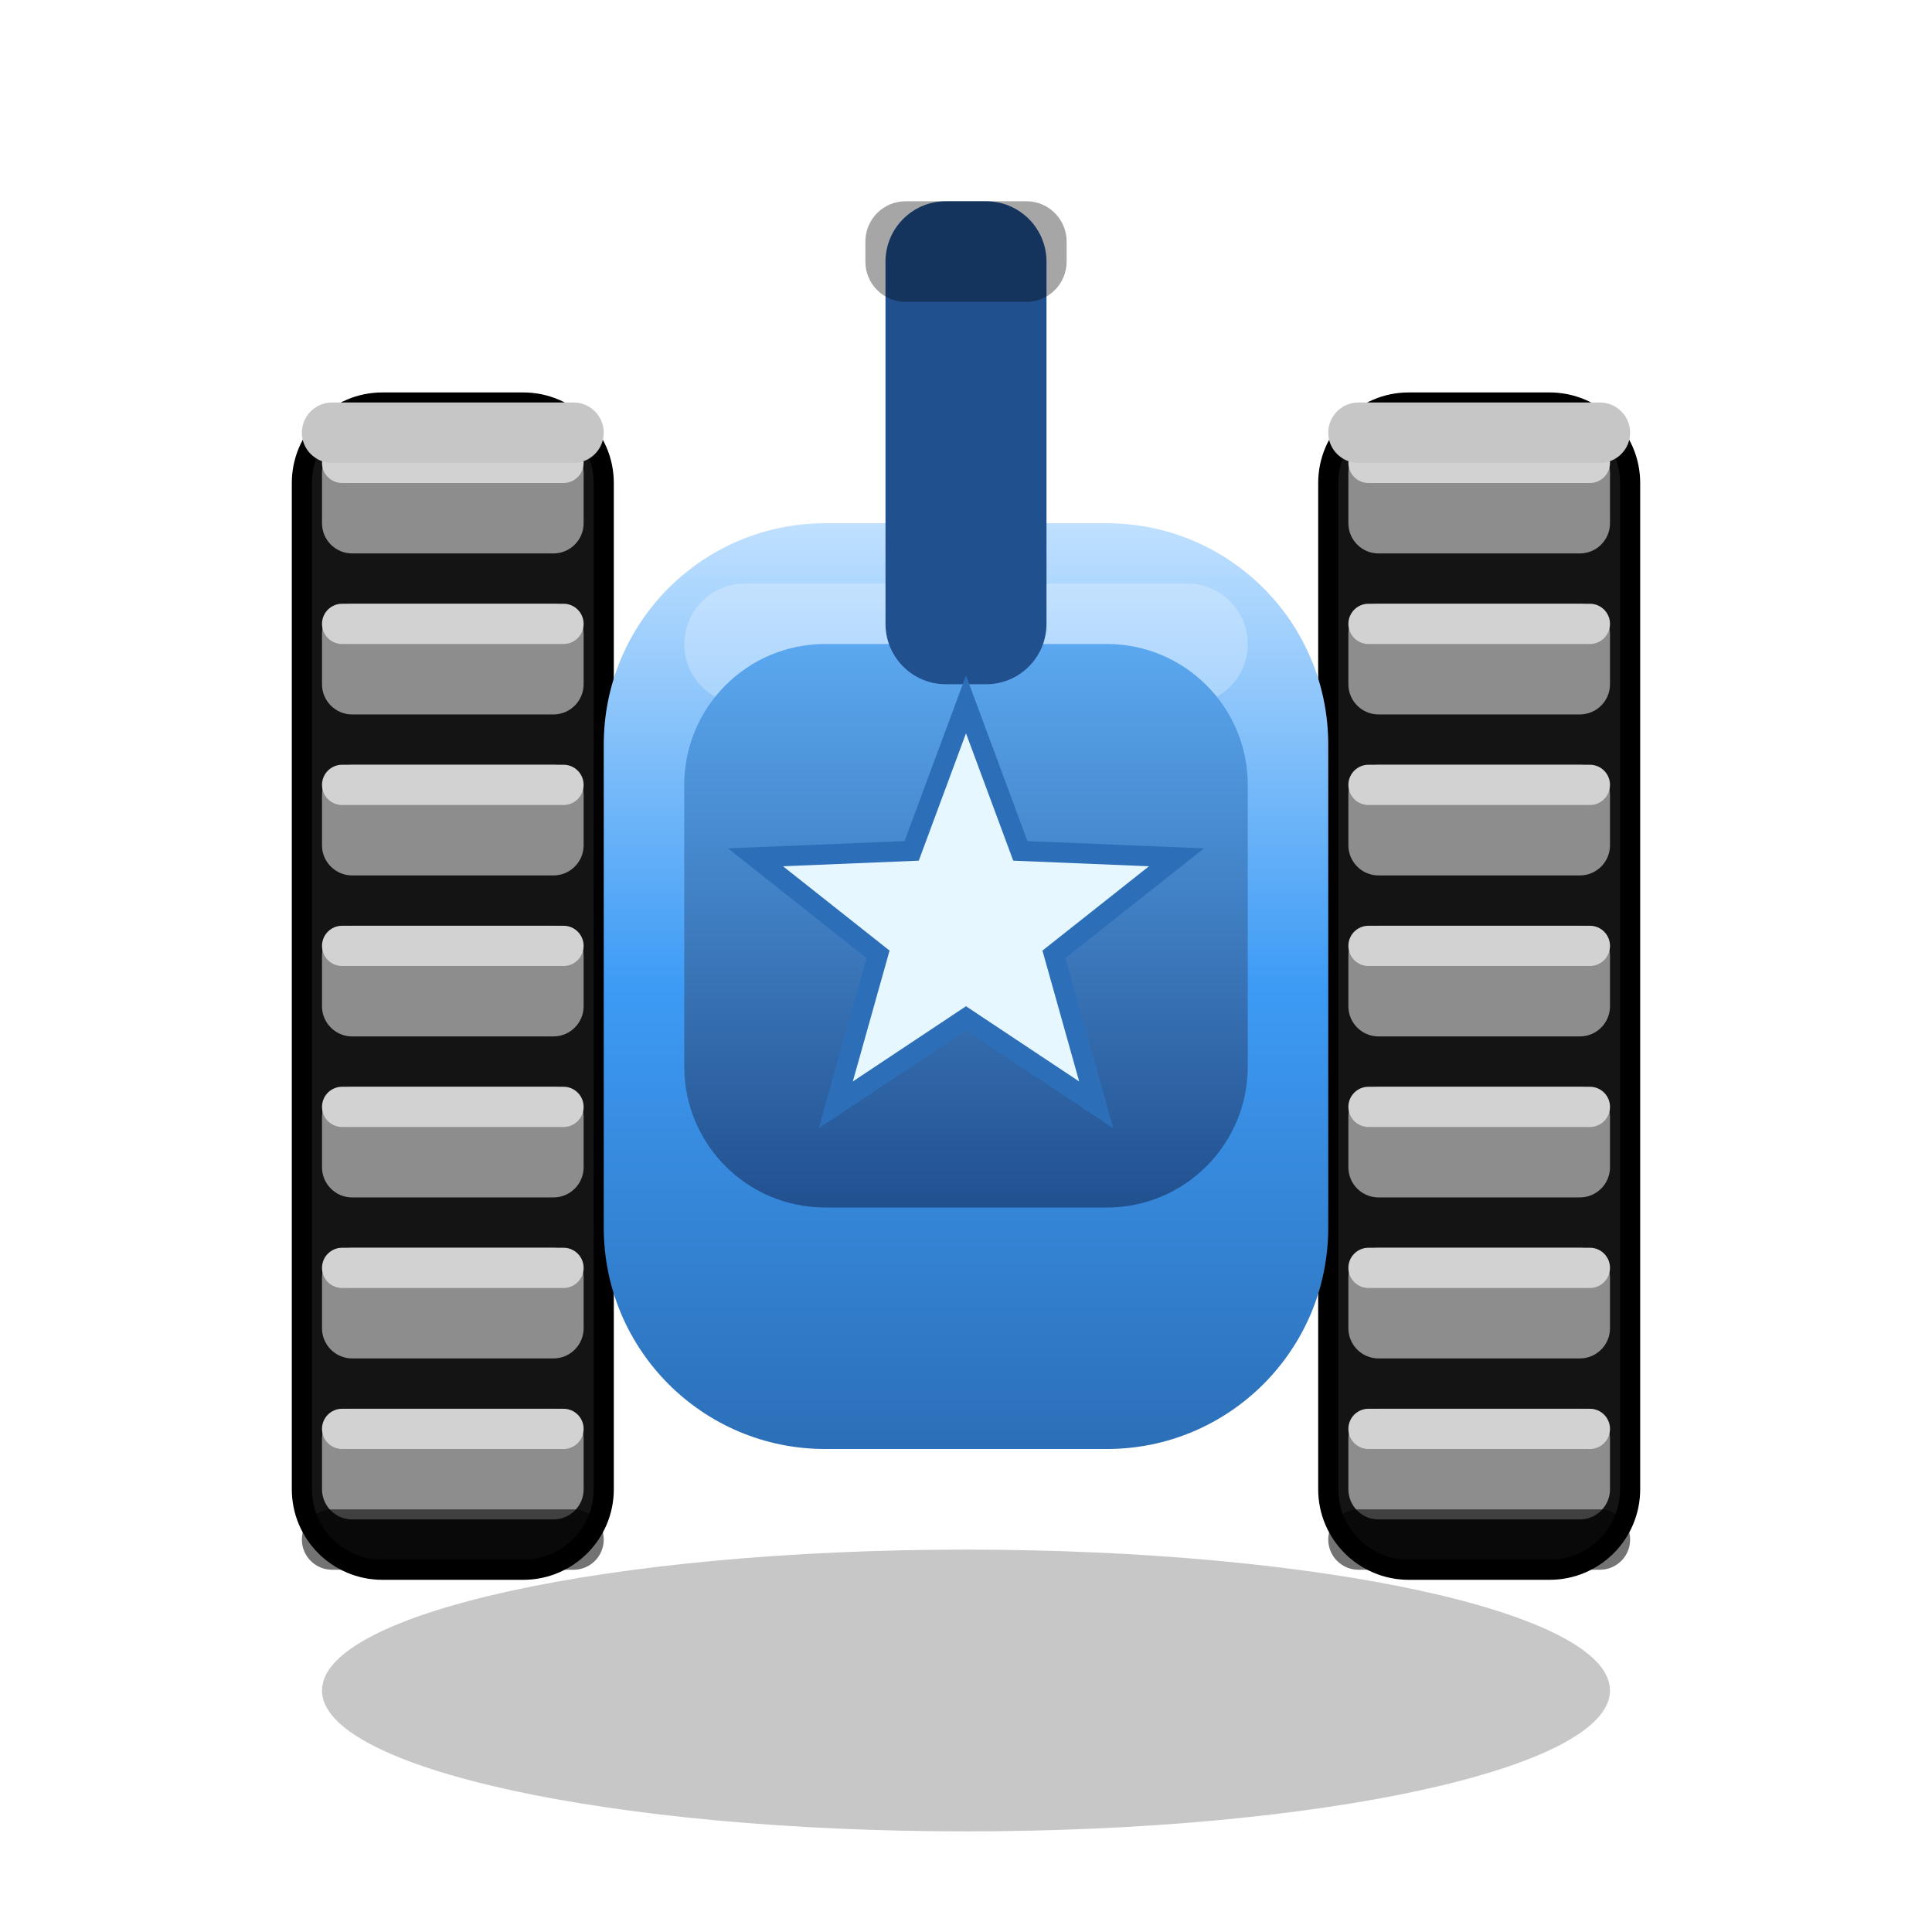
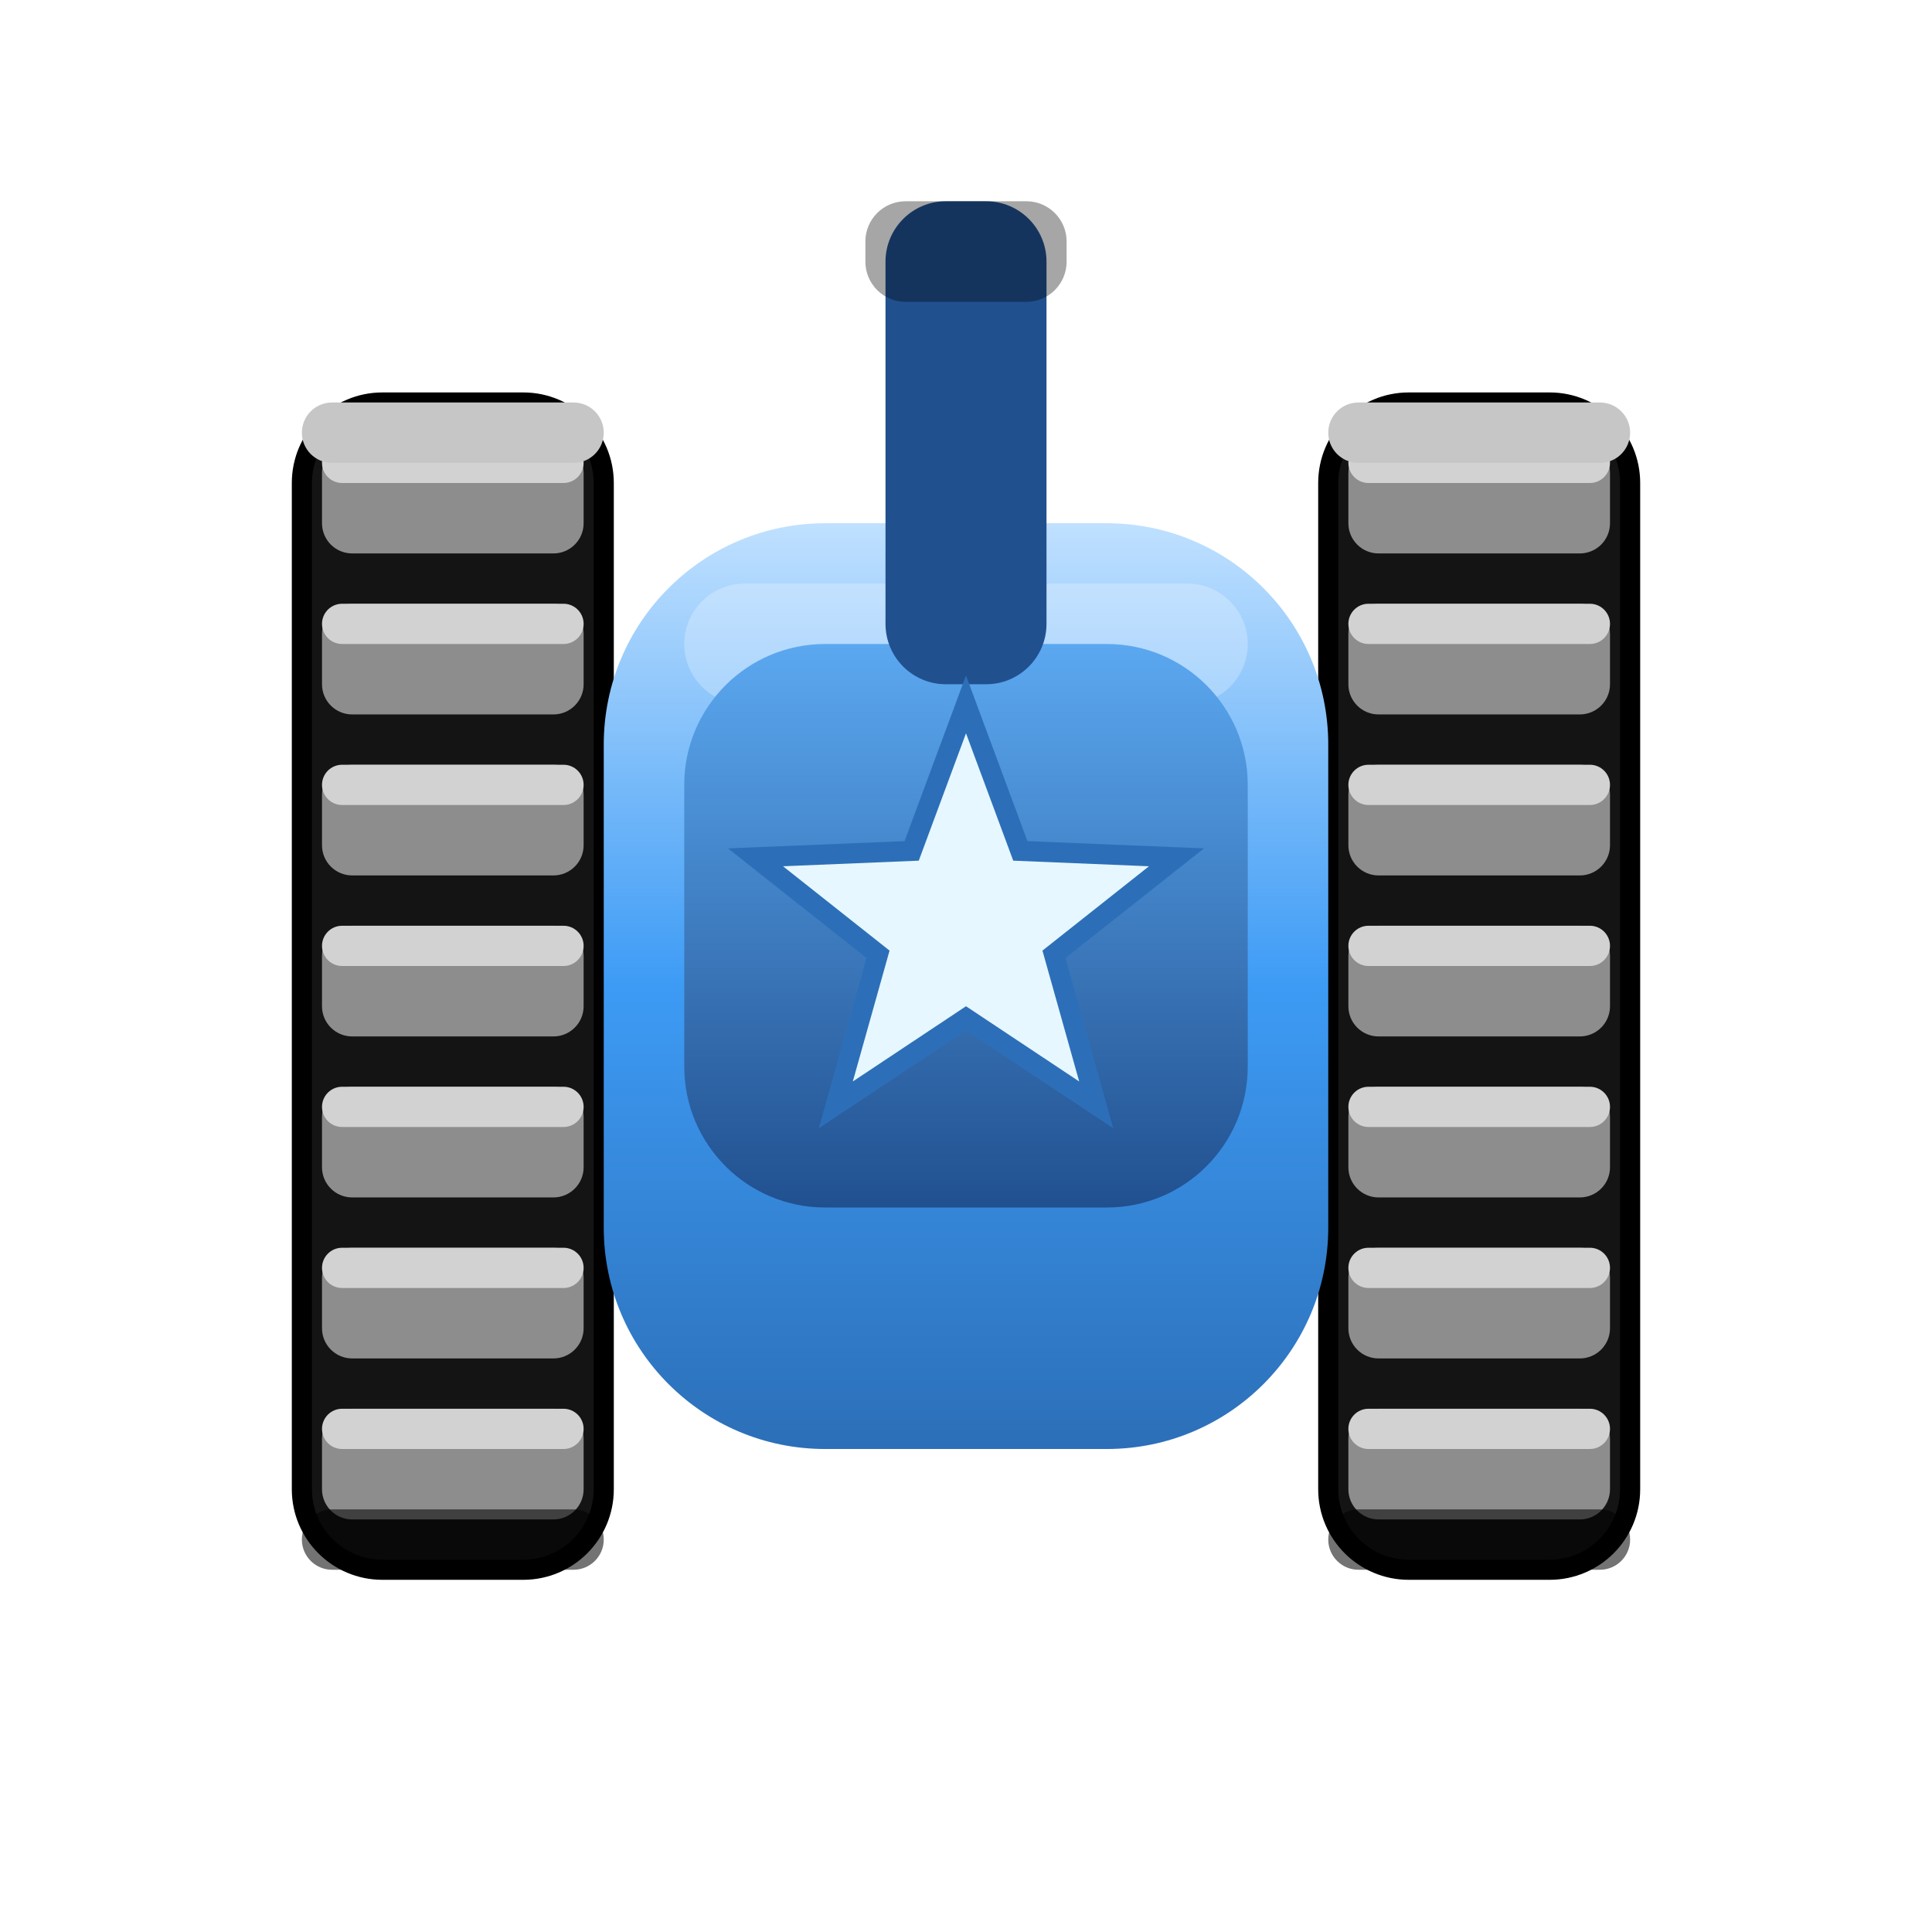
<svg xmlns="http://www.w3.org/2000/svg" width="96" height="96" viewBox="0 0 96 96">
  <defs>
    <linearGradient id="p2body" x1="0" y1="0" x2="0" y2="1">
      <stop offset="0" stop-color="#BFE0FF" />
      <stop offset="0.5" stop-color="#3D9BF5" />
      <stop offset="1" stop-color="#2C6FB8" />
    </linearGradient>
    <linearGradient id="p2tur" x1="0" y1="0" x2="0" y2="1">
      <stop offset="0" stop-color="#5BA8F0" />
      <stop offset="1" stop-color="#21508F" />
    </linearGradient>
  </defs>
-   <ellipse cx="48" cy="84" rx="32" ry="7" fill="rgba(0,0,0,0.22)" />
  <rect x="15" y="20" width="15" height="58" rx="4" fill="#141414" />
  <rect x="15" y="20" width="15" height="58" rx="4" fill="none" stroke="#000" stroke-width="1" />
  <rect x="16" y="22" width="13" height="5.5" rx="1.5" fill="#8d8d8d" />
  <rect x="16" y="22" width="13" height="2" rx="1" fill="#d2d2d2" />
  <rect x="16" y="30" width="13" height="5.5" rx="1.5" fill="#8d8d8d" />
  <rect x="16" y="30" width="13" height="2" rx="1" fill="#d2d2d2" />
  <rect x="16" y="38" width="13" height="5.5" rx="1.5" fill="#8d8d8d" />
  <rect x="16" y="38" width="13" height="2" rx="1" fill="#d2d2d2" />
  <rect x="16" y="46" width="13" height="5.5" rx="1.5" fill="#8d8d8d" />
  <rect x="16" y="46" width="13" height="2" rx="1" fill="#d2d2d2" />
  <rect x="16" y="54" width="13" height="5.5" rx="1.5" fill="#8d8d8d" />
  <rect x="16" y="54" width="13" height="2" rx="1" fill="#d2d2d2" />
  <rect x="16" y="62" width="13" height="5.5" rx="1.5" fill="#8d8d8d" />
  <rect x="16" y="62" width="13" height="2" rx="1" fill="#d2d2d2" />
  <rect x="16" y="70" width="13" height="5.5" rx="1.5" fill="#8d8d8d" />
  <rect x="16" y="70" width="13" height="2" rx="1" fill="#d2d2d2" />
  <rect x="15" y="20" width="15" height="3" rx="1.5" fill="#c6c6c6" />
  <rect x="15" y="75" width="15" height="3" rx="1.5" fill="#000" opacity="0.55" />
  <rect x="66" y="20" width="15" height="58" rx="4" fill="#141414" />
  <rect x="66" y="20" width="15" height="58" rx="4" fill="none" stroke="#000" stroke-width="1" />
  <rect x="67" y="22" width="13" height="5.5" rx="1.5" fill="#8d8d8d" />
  <rect x="67" y="22" width="13" height="2" rx="1" fill="#d2d2d2" />
  <rect x="67" y="30" width="13" height="5.5" rx="1.5" fill="#8d8d8d" />
  <rect x="67" y="30" width="13" height="2" rx="1" fill="#d2d2d2" />
  <rect x="67" y="38" width="13" height="5.5" rx="1.5" fill="#8d8d8d" />
  <rect x="67" y="38" width="13" height="2" rx="1" fill="#d2d2d2" />
  <rect x="67" y="46" width="13" height="5.5" rx="1.5" fill="#8d8d8d" />
  <rect x="67" y="46" width="13" height="2" rx="1" fill="#d2d2d2" />
  <rect x="67" y="54" width="13" height="5.5" rx="1.5" fill="#8d8d8d" />
  <rect x="67" y="54" width="13" height="2" rx="1" fill="#d2d2d2" />
  <rect x="67" y="62" width="13" height="5.5" rx="1.5" fill="#8d8d8d" />
  <rect x="67" y="62" width="13" height="2" rx="1" fill="#d2d2d2" />
  <rect x="67" y="70" width="13" height="5.5" rx="1.5" fill="#8d8d8d" />
  <rect x="67" y="70" width="13" height="2" rx="1" fill="#d2d2d2" />
  <rect x="66" y="20" width="15" height="3" rx="1.5" fill="#c6c6c6" />
  <rect x="66" y="75" width="15" height="3" rx="1.5" fill="#000" opacity="0.55" />
  <rect x="30" y="26" width="36" height="46" rx="11" fill="url(#p2body)" />
  <rect x="34" y="29" width="28" height="6" rx="3" fill="rgba(255,255,255,0.25)" />
  <rect x="34" y="32" width="28" height="28" rx="7" fill="url(#p2tur)" />
  <rect x="44" y="10" width="8" height="24" rx="3" fill="#21508F" />
  <rect x="43" y="10" width="10" height="5" rx="2" fill="rgba(0,0,0,0.35)" />
  <path d="M48 35 L50.7 42.28 L58.46 42.6 L52.37 47.42 L54.47 54.9 L48 50.6 L41.53 54.9 L43.63 47.42 L37.54 42.6 L45.3 42.28 Z" fill="#E6F7FF" stroke="#2C6FB8" stroke-width="1" />
</svg>
